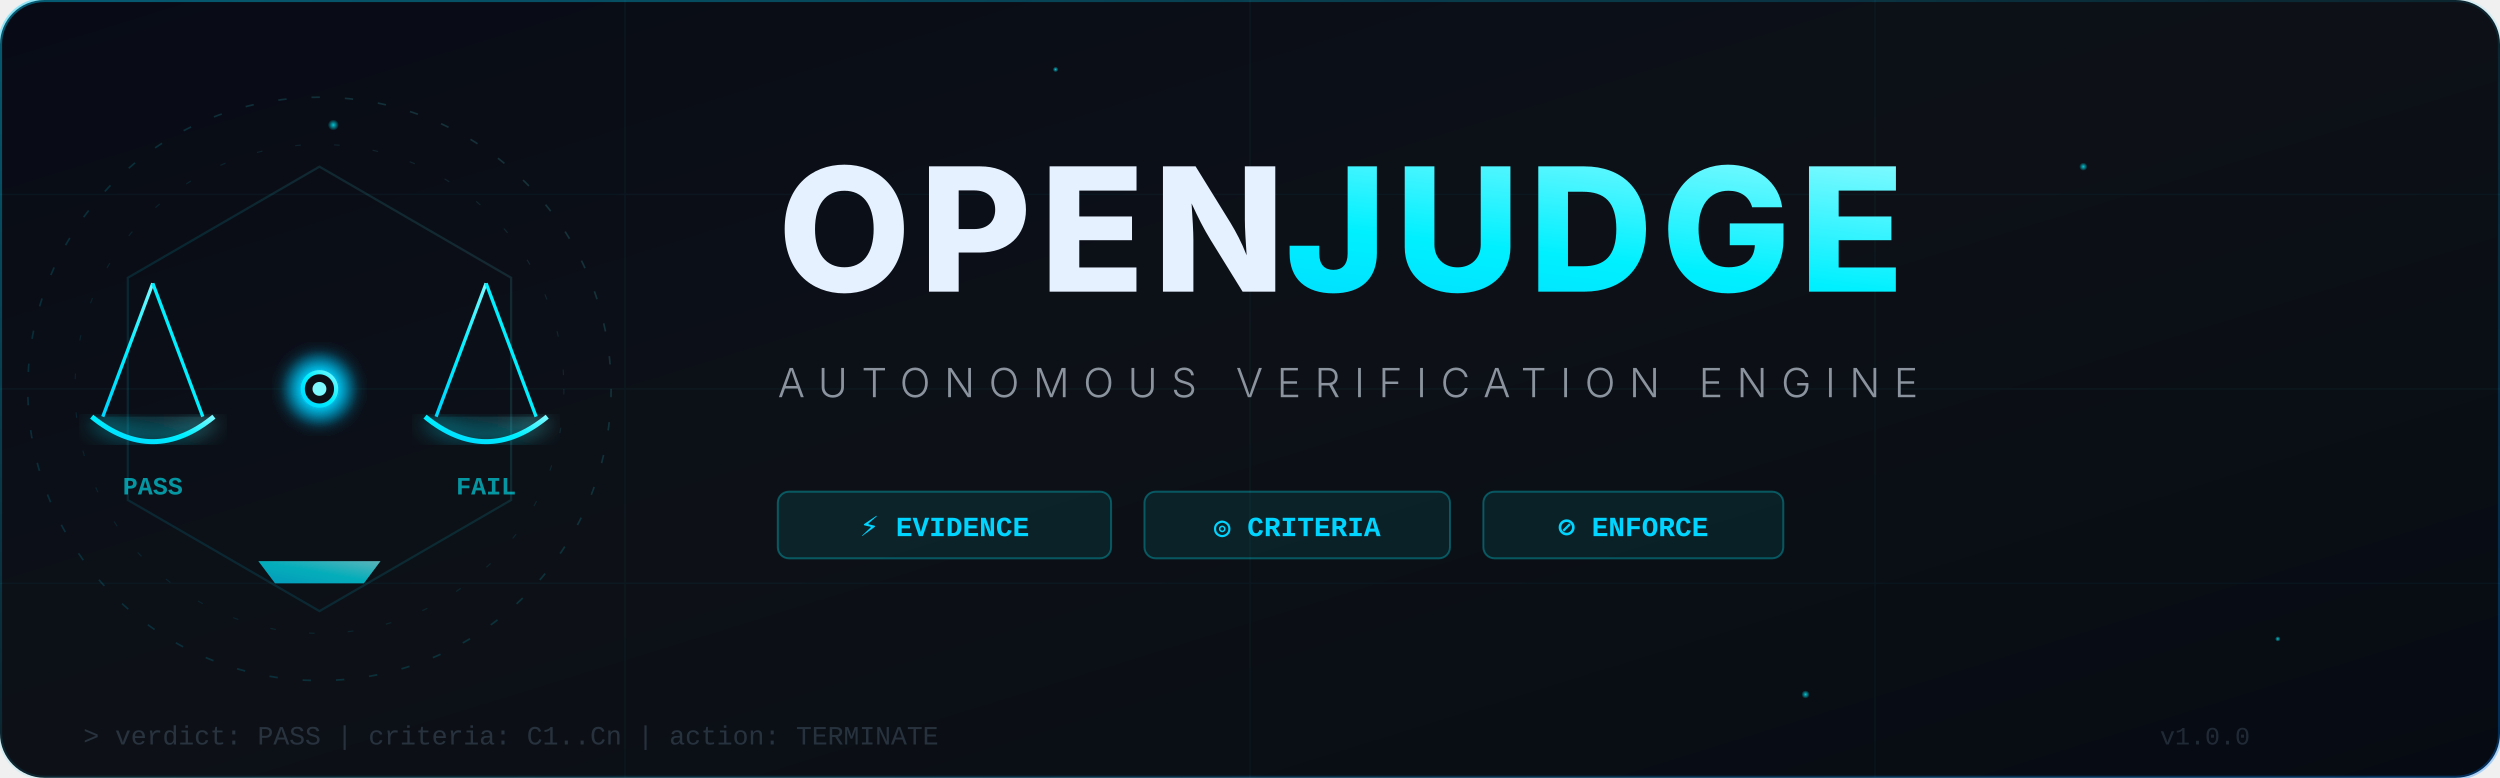
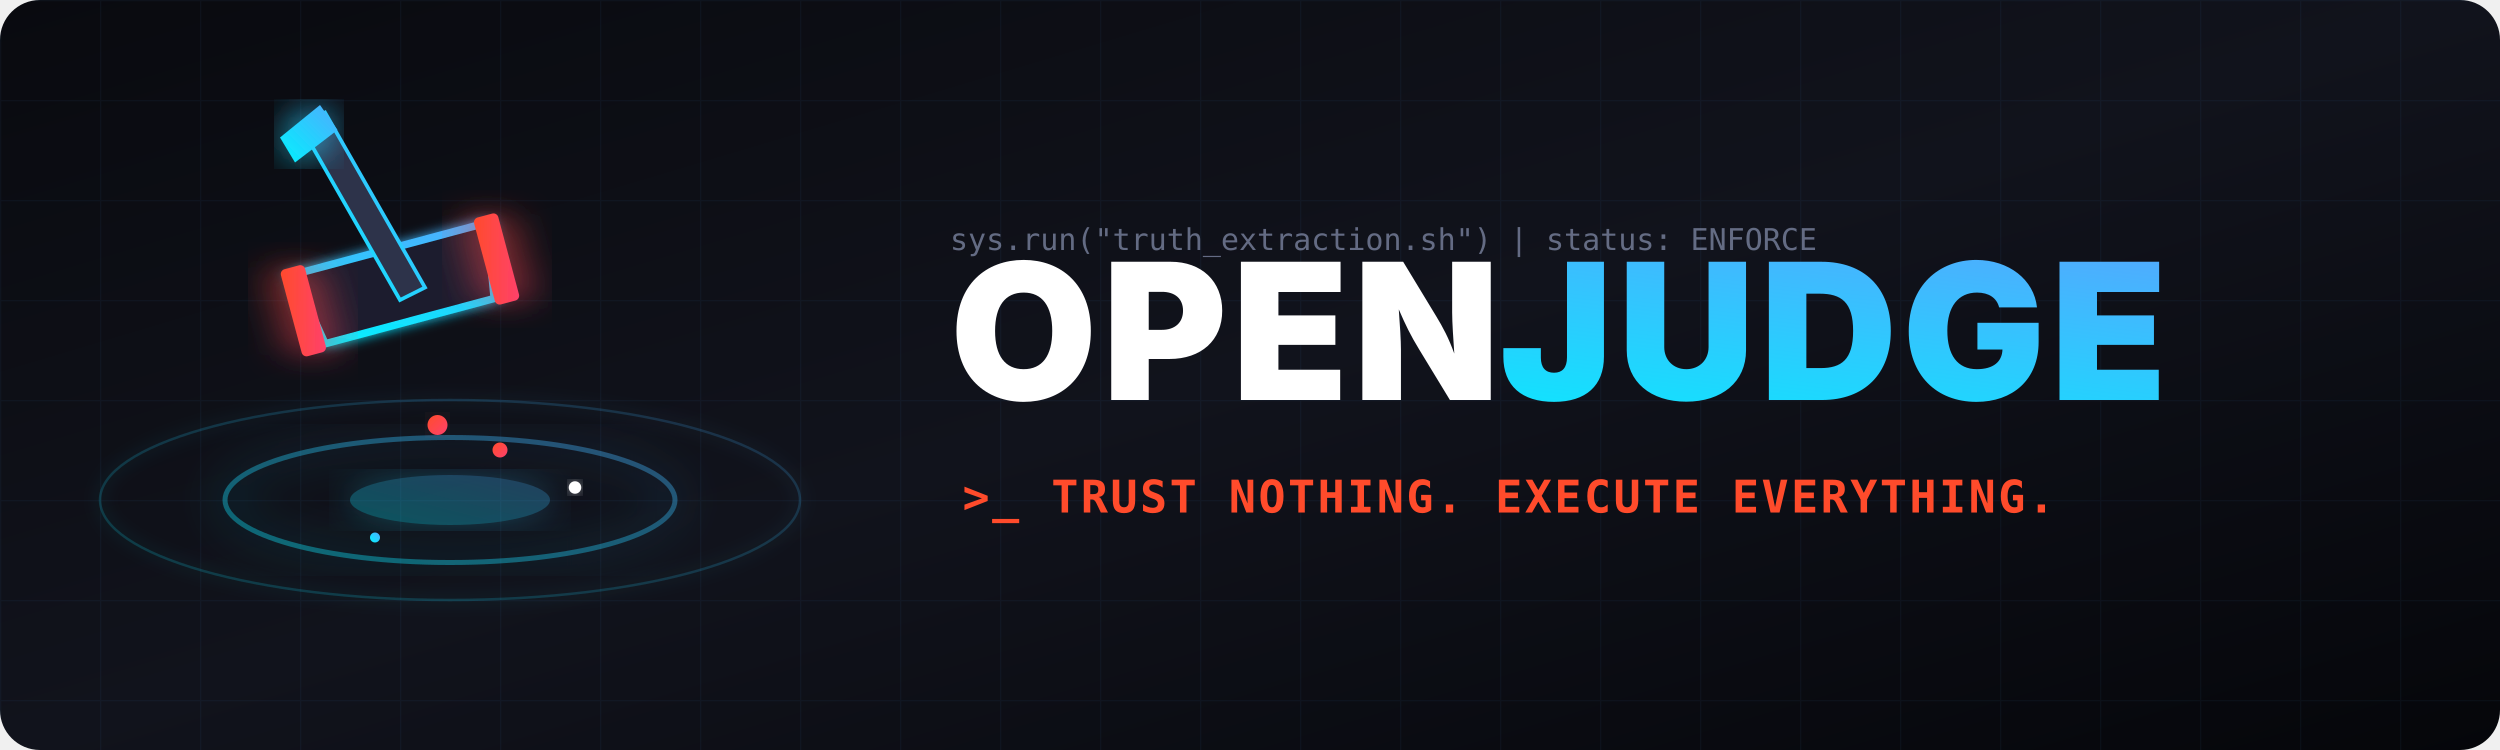
- <svg xmlns="http://www.w3.org/2000/svg" viewBox="0 0 900 280" width="900" height="280">
+ <svg xmlns="http://www.w3.org/2000/svg" viewBox="0 0 1000 300" width="100%" height="100%">
  <defs>
    <linearGradient id="bg" x1="0%" y1="0%" x2="100%" y2="100%">
-       <stop offset="0%" stop-color="#080b16" />
-       <stop offset="50%" stop-color="#0d1117" />
-       <stop offset="100%" stop-color="#060a12" />
+       <stop offset="0%" stop-color="#090a0f" />
+       <stop offset="50%" stop-color="#11131c" />
+       <stop offset="100%" stop-color="#05060a" />
    </linearGradient>
-     <linearGradient id="accent" x1="0%" y1="100%" x2="100%" y2="0%">
-       <stop offset="0%" stop-color="#00d4ff" />
-       <stop offset="50%" stop-color="#00f0ff" />
-       <stop offset="100%" stop-color="#7df9ff" />
+     <linearGradient id="neonOrange" x1="0%" y1="0%" x2="100%" y2="100%">
+       <stop offset="0%" stop-color="#ff4b2b" />
+       <stop offset="100%" stop-color="#ff416c" />
    </linearGradient>
-     <linearGradient id="warm" x1="0%" y1="0%" x2="100%" y2="100%">
-       <stop offset="0%" stop-color="#00f0ff" />
-       <stop offset="100%" stop-color="#0080ff" />
+     <linearGradient id="neonCyan" x1="0%" y1="100%" x2="100%" y2="0%">
+       <stop offset="0%" stop-color="#00f2fe" />
+       <stop offset="100%" stop-color="#4facfe" />
    </linearGradient>
    <filter id="glow">
-       <feGaussianBlur stdDeviation="4" result="blur" />
-       <feMerge>
-         <feMergeNode in="blur" />
-         <feMergeNode in="SourceGraphic" />
-       </feMerge>
-     </filter>
-     <filter id="softGlow">
      <feGaussianBlur stdDeviation="8" result="blur" />
      <feMerge>
        <feMergeNode in="blur" />
        <feMergeNode in="SourceGraphic" />
      </feMerge>
    </filter>
-     <filter id="eyeGlow">
+     <filter id="lightGlow">
      <feGaussianBlur stdDeviation="3" result="blur" />
      <feMerge>
-         <feMergeNode in="blur" />
        <feMergeNode in="blur" />
        <feMergeNode in="SourceGraphic" />
      </feMerge>
    </filter>
-     <radialGradient id="eyeCenter" cx="50%" cy="50%" r="50%">
-       <stop offset="0%" stop-color="#7df9ff" />
-       <stop offset="40%" stop-color="#00d4ff" />
-       <stop offset="100%" stop-color="#003050" stop-opacity="0" />
-     </radialGradient>
-     <radialGradient id="particle" cx="50%" cy="50%" r="50%">
-       <stop offset="0%" stop-color="#00f0ff" stop-opacity="0.8" />
-       <stop offset="100%" stop-color="#00f0ff" stop-opacity="0" />
-     </radialGradient>
-     <linearGradient id="borderGrad" x1="0%" y1="0%" x2="100%" y2="100%">
-       <stop offset="0%" stop-color="#00d4ff" stop-opacity="0.4" />
-       <stop offset="50%" stop-color="#00d4ff" stop-opacity="0.1" />
-       <stop offset="100%" stop-color="#0080ff" stop-opacity="0.3" />
-     </linearGradient>
  </defs>
-   <rect width="900" height="280" rx="16" fill="url(#bg)" />
-   <rect width="900" height="280" rx="16" fill="none" stroke="url(#borderGrad)" stroke-width="1.5" />
-   <g opacity="0.04">
-     <line x1="0" y1="70" x2="900" y2="70" stroke="#00f0ff" stroke-width="0.5" />
-     <line x1="0" y1="140" x2="900" y2="140" stroke="#00f0ff" stroke-width="0.5" />
-     <line x1="0" y1="210" x2="900" y2="210" stroke="#00f0ff" stroke-width="0.5" />
-     <line x1="225" y1="0" x2="225" y2="280" stroke="#00f0ff" stroke-width="0.5" />
-     <line x1="450" y1="0" x2="450" y2="280" stroke="#00f0ff" stroke-width="0.5" />
-     <line x1="675" y1="0" x2="675" y2="280" stroke="#00f0ff" stroke-width="0.5" />
+   <rect width="1000" height="300" rx="16" fill="url(#bg)" />
+   <g opacity="0.05">
+     <pattern id="grid" width="40" height="40" patternUnits="userSpaceOnUse">
+       <path d="M 40 0 L 0 0 0 40" fill="none" stroke="#4facfe" stroke-width="1" />
+     </pattern>
+     <rect width="1000" height="300" fill="url(#grid)" rx="16" />
  </g>
-   <circle cx="120" cy="45" r="2" fill="url(#particle)" />
-   <circle cx="750" cy="60" r="1.5" fill="url(#particle)" />
-   <circle cx="820" cy="230" r="1" fill="url(#particle)" />
-   <circle cx="380" cy="25" r="1" fill="url(#particle)" />
-   <circle cx="650" cy="250" r="1.5" fill="url(#particle)" />
-   <g transform="translate(115, 140)">
-     <ellipse cx="0" cy="0" rx="105" ry="105" stroke="url(#accent)" stroke-width="0.6" fill="none" opacity="0.15" stroke-dasharray="3 9" />
-     <ellipse cx="0" cy="0" rx="88" ry="88" stroke="url(#accent)" stroke-width="0.4" fill="none" opacity="0.1" stroke-dasharray="2 12" />
-     <polygon points="0,-80 69,-40 69,40 0,80 -69,40 -69,-40" stroke="url(#accent)" stroke-width="0.8" fill="none" opacity="0.12" />
-     <circle cx="0" cy="0" r="14" fill="url(#eyeCenter)" filter="url(#eyeGlow)" />
-     <circle cx="0" cy="0" r="6" fill="#0d1117" stroke="url(#accent)" stroke-width="1.5" />
-     <circle cx="0" cy="0" r="2.5" fill="#7df9ff" />
-     <line x1="0" y1="-14" x2="0" y2="-38" stroke="url(#accent)" stroke-width="3" stroke-linecap="round" filter="url(#glow)" />
-     <path d="M -22 62 L 22 62 L 16 70 L -16 70 Z" fill="url(#accent)" opacity="0.7" />
-     <line x1="0" y1="14" x2="0" y2="62" stroke="url(#accent)" stroke-width="2.5" stroke-linecap="round" opacity="0.8" />
-     <line x1="-60" y1="-38" x2="60" y2="-38" stroke="url(#accent)" stroke-width="2.5" stroke-linecap="round" filter="url(#glow)" />
-     <line x1="-60" y1="-38" x2="-78" y2="10" stroke="url(#accent)" stroke-width="1.2" />
-     <line x1="-60" y1="-38" x2="-42" y2="10" stroke="url(#accent)" stroke-width="1.2" />
-     <path d="M -82 10 Q -60 28 -38 10" stroke="url(#accent)" stroke-width="1.8" fill="url(#accent)" fill-opacity="0.1" filter="url(#glow)" />
-     <text x="-60" y="38" text-anchor="middle" font-family="'Consolas','Courier New',monospace" font-size="9" fill="#00f0ff" opacity="0.6" font-weight="bold">PASS</text>
-     <line x1="60" y1="-38" x2="42" y2="10" stroke="url(#accent)" stroke-width="1.2" />
-     <line x1="60" y1="-38" x2="78" y2="10" stroke="url(#accent)" stroke-width="1.2" />
-     <path d="M 38 10 Q 60 28 82 10" stroke="url(#accent)" stroke-width="1.8" fill="url(#accent)" fill-opacity="0.1" filter="url(#glow)" />
-     <text x="60" y="38" text-anchor="middle" font-family="'Consolas','Courier New',monospace" font-size="9" fill="#00f0ff" opacity="0.6" font-weight="bold">FAIL</text>
-     <line x1="-30" y1="-42" x2="-30" y2="-34" stroke="url(#accent)" stroke-width="0.8" opacity="0.4" />
-     <line x1="30" y1="-42" x2="30" y2="-34" stroke="url(#accent)" stroke-width="0.8" opacity="0.4" />
-     <line x1="0" y1="-42" x2="0" y2="-38" stroke="url(#accent)" stroke-width="1" opacity="0.5" />
+   <g transform="translate(180, 150)">
+     <ellipse cx="0" cy="50" rx="90" ry="25" fill="none" stroke="url(#neonCyan)" stroke-width="2" filter="url(#glow)" opacity="0.4" />
+     <ellipse cx="0" cy="50" rx="140" ry="40" fill="none" stroke="url(#neonCyan)" stroke-width="1" filter="url(#lightGlow)" opacity="0.2" />
+     <ellipse cx="0" cy="50" rx="40" ry="10" fill="url(#neonCyan)" filter="url(#glow)" opacity="0.3" />
+     <g transform="rotate(-15) translate(-10, -40)">
+       <path d="M -40 -15 L 40 -15 L 35 15 L -35 15 Z" fill="#1a1d2e" stroke="url(#neonCyan)" stroke-width="3" filter="url(#lightGlow)" />
+       <rect x="-45" y="-18" width="10" height="36" rx="2" fill="url(#neonOrange)" filter="url(#glow)" />
+       <rect x="35" y="-18" width="10" height="36" rx="2" fill="url(#neonOrange)" filter="url(#glow)" />
+       <line x1="-35" y1="0" x2="35" y2="0" stroke="url(#neonCyan)" stroke-width="1.5" opacity="0.5" />
+     </g>
+     <path d="M -20 -30 L -60 -100 L -50 -105 L -10 -35 Z" fill="#2d334a" stroke="url(#neonCyan)" stroke-width="1.5" />
+     <path d="M -52 -108 L -68 -95 L -62 -85 L -45 -98 Z" fill="url(#neonCyan)" filter="url(#glow)" />
+     <circle cx="20" cy="30" r="3" fill="url(#neonOrange)" filter="url(#glow)" />
+     <circle cx="-30" cy="65" r="2" fill="url(#neonCyan)" filter="url(#glow)" />
+     <circle cx="50" cy="45" r="2.5" fill="#fff" filter="url(#lightGlow)" />
+     <circle cx="-5" cy="20" r="4" fill="url(#neonOrange)" filter="url(#glow)" />
  </g>
-   <g transform="translate(280, 105)">
-     <text font-family="'Segoe UI','Inter','Helvetica Neue',Arial,sans-serif" font-weight="800" font-size="62" letter-spacing="3" fill="#e6f1ff">
-       OPEN<tspan fill="url(#accent)">JUDGE</tspan>
+   <g transform="translate(380, 160)">
+     <text x="0" y="0" font-family="'Inter', -apple-system, sans-serif" font-weight="900" font-size="76" fill="#ffffff" letter-spacing="2">
+       OPEN<tspan fill="url(#neonCyan)">JUDGE</tspan>
    </text>
-     <text y="38" font-family="'Segoe UI','Inter','Helvetica Neue',Arial,sans-serif" font-weight="300" font-size="14.5" fill="#8b949e" letter-spacing="5">
-       AUTONOMOUS VERIFICATION ENGINE
+     <text x="5" y="45" font-family="'Consolas', monospace" font-weight="bold" font-size="18" fill="#ff4b2b" letter-spacing="1">
+       &gt;_ TRUST NOTHING. EXECUTE EVERYTHING.
    </text>
-     <line x1="0" y1="52" x2="340" y2="52" stroke="url(#accent)" stroke-width="0.8" opacity="0.25" />
-     <g transform="translate(0, 72)">
-       <rect x="0" y="0" width="120" height="24" rx="4" fill="#00f0ff" fill-opacity="0.08" stroke="#00f0ff" stroke-width="0.7" stroke-opacity="0.3" />
-       <text x="60" y="16" text-anchor="middle" font-family="'Consolas','Courier New',monospace" font-size="10" fill="#00d4ff" font-weight="600">⚡ EVIDENCE</text>
-       <rect x="132" y="0" width="110" height="24" rx="4" fill="#00f0ff" fill-opacity="0.08" stroke="#00f0ff" stroke-width="0.7" stroke-opacity="0.3" />
-       <text x="187" y="16" text-anchor="middle" font-family="'Consolas','Courier New',monospace" font-size="10" fill="#00d4ff" font-weight="600">◎ CRITERIA</text>
-       <rect x="254" y="0" width="108" height="24" rx="4" fill="#00f0ff" fill-opacity="0.08" stroke="#00f0ff" stroke-width="0.7" stroke-opacity="0.3" />
-       <text x="308" y="16" text-anchor="middle" font-family="'Consolas','Courier New',monospace" font-size="10" fill="#00d4ff" font-weight="600">⊘ ENFORCE</text>
-     </g>
+     <text x="0" y="-60" font-family="monospace" font-size="12" fill="#8892b0" opacity="0.7">
+       sys.run("truth_extraction.sh") | status: ENFORCE
+     </text>
  </g>
-   <text x="30" y="268" font-family="'Consolas','Courier New',monospace" font-size="9.5" fill="#3a4a5a" opacity="0.6">
-     &gt; verdict: PASS | criteria: C1..Cn | action: TERMINATE
-   </text>
-   <text x="810" y="268" text-anchor="end" font-family="'Consolas','Courier New',monospace" font-size="9" fill="#3a4a5a" opacity="0.5">
-     v1.0.0
-   </text>
</svg>
